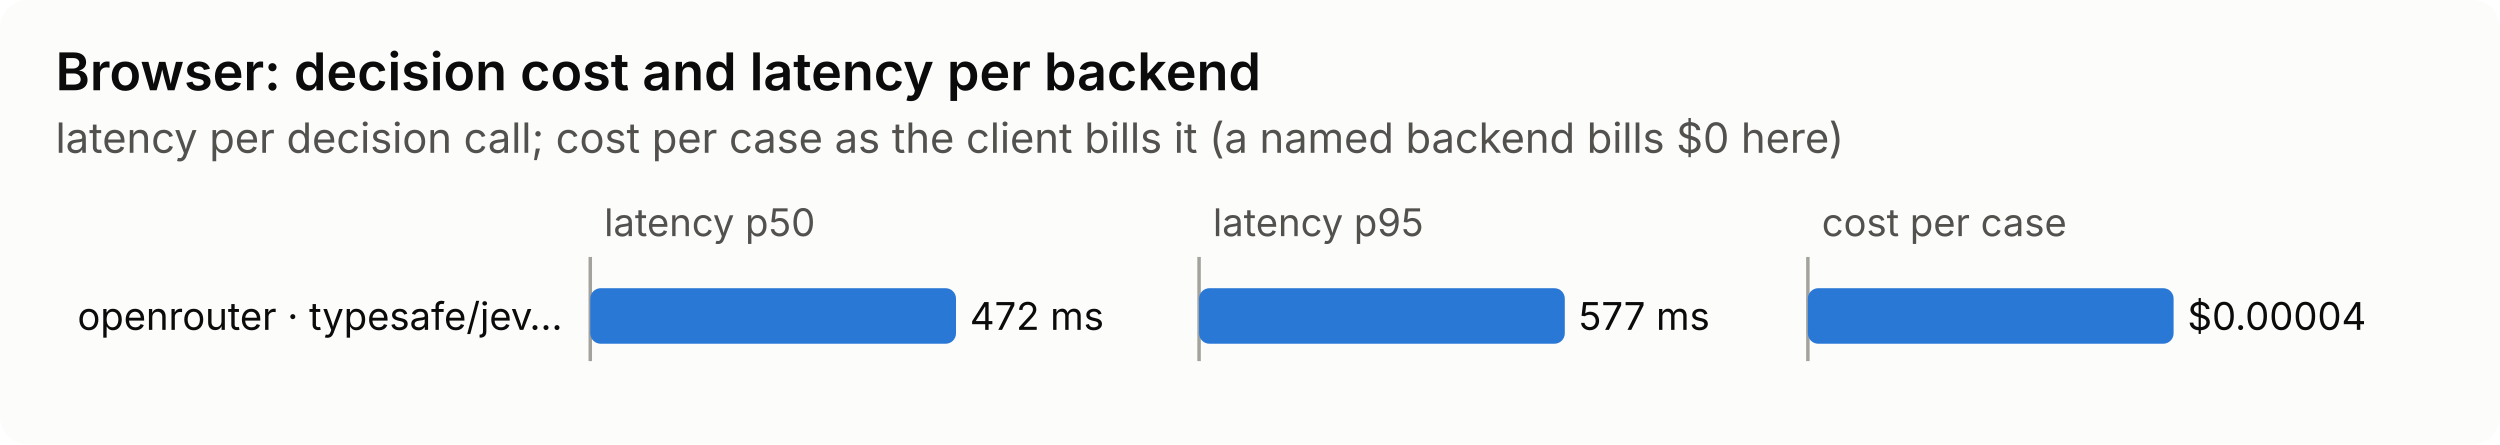
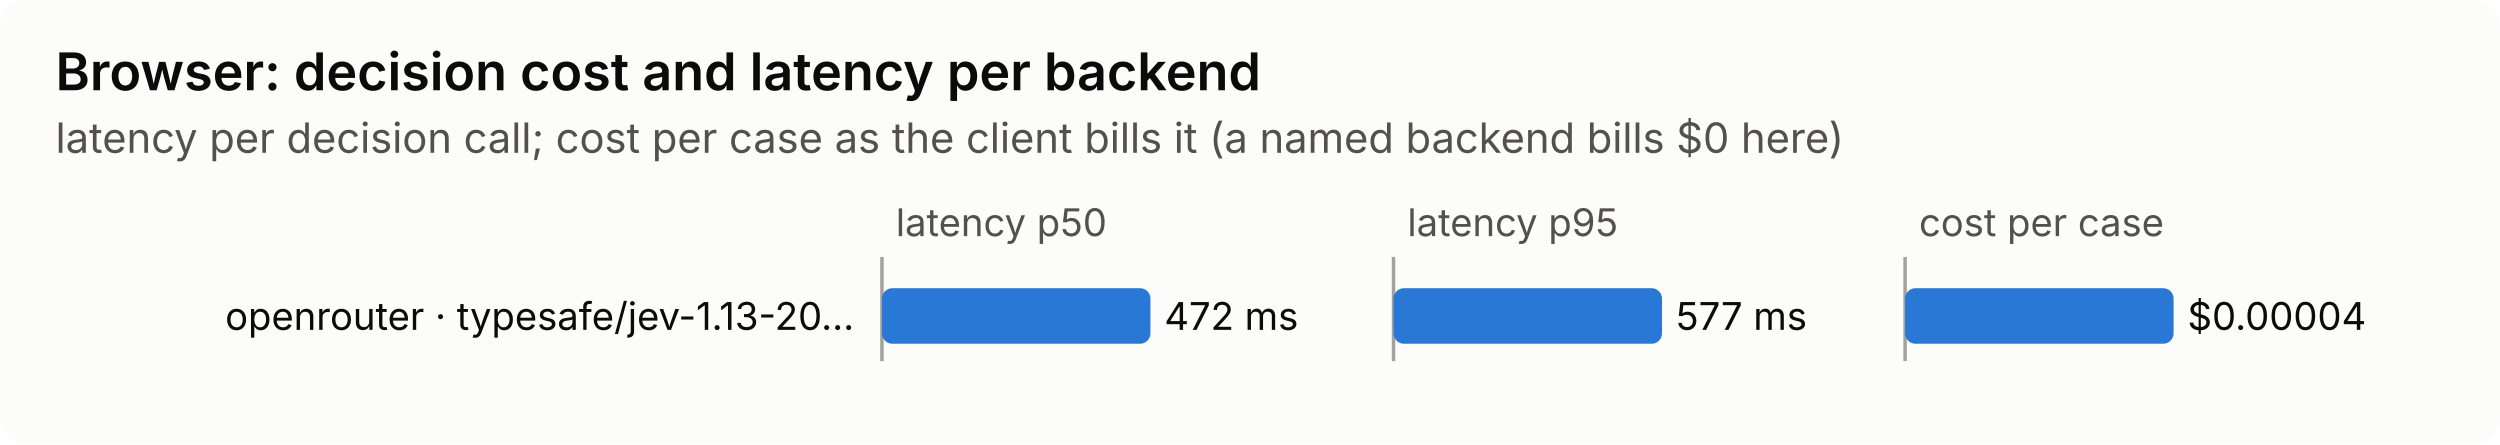
<svg xmlns="http://www.w3.org/2000/svg" viewBox="0 0 720 128" width="720" height="128" role="img" aria-label="Browser: decision cost and latency per backend">
  <style>
text{font-family:system-ui,-apple-system,"Segoe UI",sans-serif}
.t{font-size:15px;font-weight:600}.st{font-size:12px}.ax{font-size:11px}.lab{font-size:11px}
.g,.a,.guide{stroke-width:1}.guide{stroke-dasharray:4 4}.fake{font-size:13px;font-weight:700}
.bg{fill:#fcfcfb}.dot{stroke:#fcfcfb}text{fill:#0b0b0b}.st,.ax{fill:#52514e}.g{stroke:#e4e3df}.a,.guide{stroke:#a3a29c}.l1{stroke:#2a78d6}.d1{fill:#2a78d6}.fake{fill:#c43534}
@media (prefers-color-scheme: dark){.bg{fill:#1a1a19}.dot{stroke:#1a1a19}text{fill:#f0efec}.st,.ax{fill:#c3c2b7}.g{stroke:#353532}.a,.guide{stroke:#6b6a64}.l1{stroke:#3987e5}.d1{fill:#3987e5}.fake{fill:#e66767}}
</style>
  <rect width="720" height="128" rx="8" class="bg" />
  <text class="t" x="16" y="26">Browser: decision cost and latency per backend</text>
  <text class="st" x="16" y="44">latency per decision call; cost per case as the client bills it (a named backend bills $0 here)</text>
-   <text class="lab" x="162" y="95" text-anchor="end">openrouter · typesafe/jev…</text>
-   <text class="ax" x="174" y="68">latency p50</text>
-   <line class="a" x1="170" x2="170" y1="74" y2="104" />
-   <rect x="170" y="83" width="105.33" height="16" rx="3" class="d1" />
-   <text class="lab" x="279.33" y="95">472 ms</text>
-   <text class="ax" x="349.333" y="68">latency p95</text>
-   <line class="a" x1="345.333" x2="345.333" y1="74" y2="104" />
-   <rect x="345.333" y="83" width="105.33" height="16" rx="3" class="d1" />
-   <text class="lab" x="454.67" y="95">577 ms</text>
-   <text class="ax" x="524.667" y="68">cost per case</text>
-   <line class="a" x1="520.667" x2="520.667" y1="74" y2="104" />
-   <rect x="520.667" y="83" width="105.33" height="16" rx="3" class="d1" />
+   <text class="lab" x="246" y="95" text-anchor="end">openrouter · typesafe/jev-1.13-20…</text>
+   <text class="ax" x="258" y="68">latency p50</text>
+   <line class="a" x1="254" x2="254" y1="74" y2="104" />
+   <rect x="254" y="83" width="77.33" height="16" rx="3" class="d1" />
+   <text class="lab" x="335.33" y="95">472 ms</text>
+   <text class="ax" x="405.333" y="68">latency p95</text>
+   <line class="a" x1="401.333" x2="401.333" y1="74" y2="104" />
+   <rect x="401.333" y="83" width="77.33" height="16" rx="3" class="d1" />
+   <text class="lab" x="482.67" y="95">577 ms</text>
+   <text class="ax" x="552.667" y="68">cost per case</text>
+   <line class="a" x1="548.667" x2="548.667" y1="74" y2="104" />
+   <rect x="548.667" y="83" width="77.33" height="16" rx="3" class="d1" />
  <text class="lab" x="630" y="95">$0.00004</text>
</svg>
